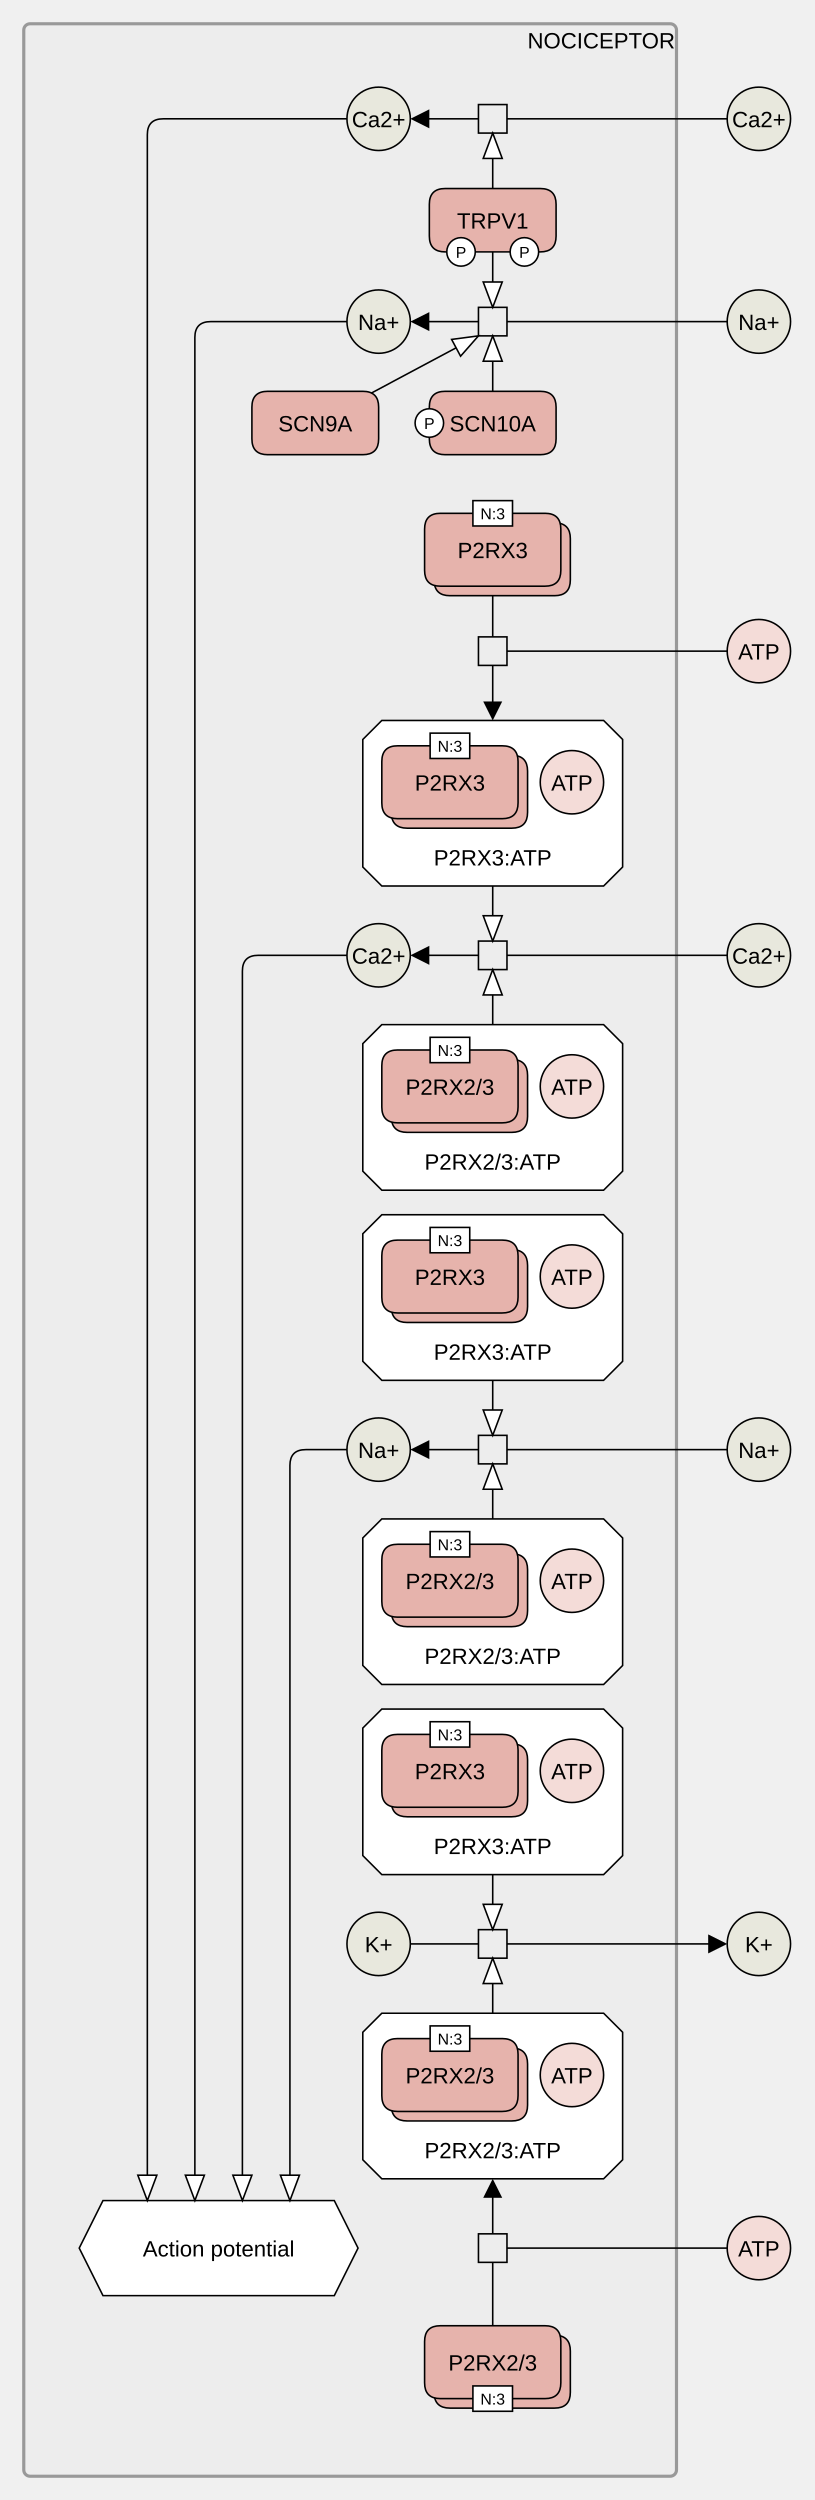
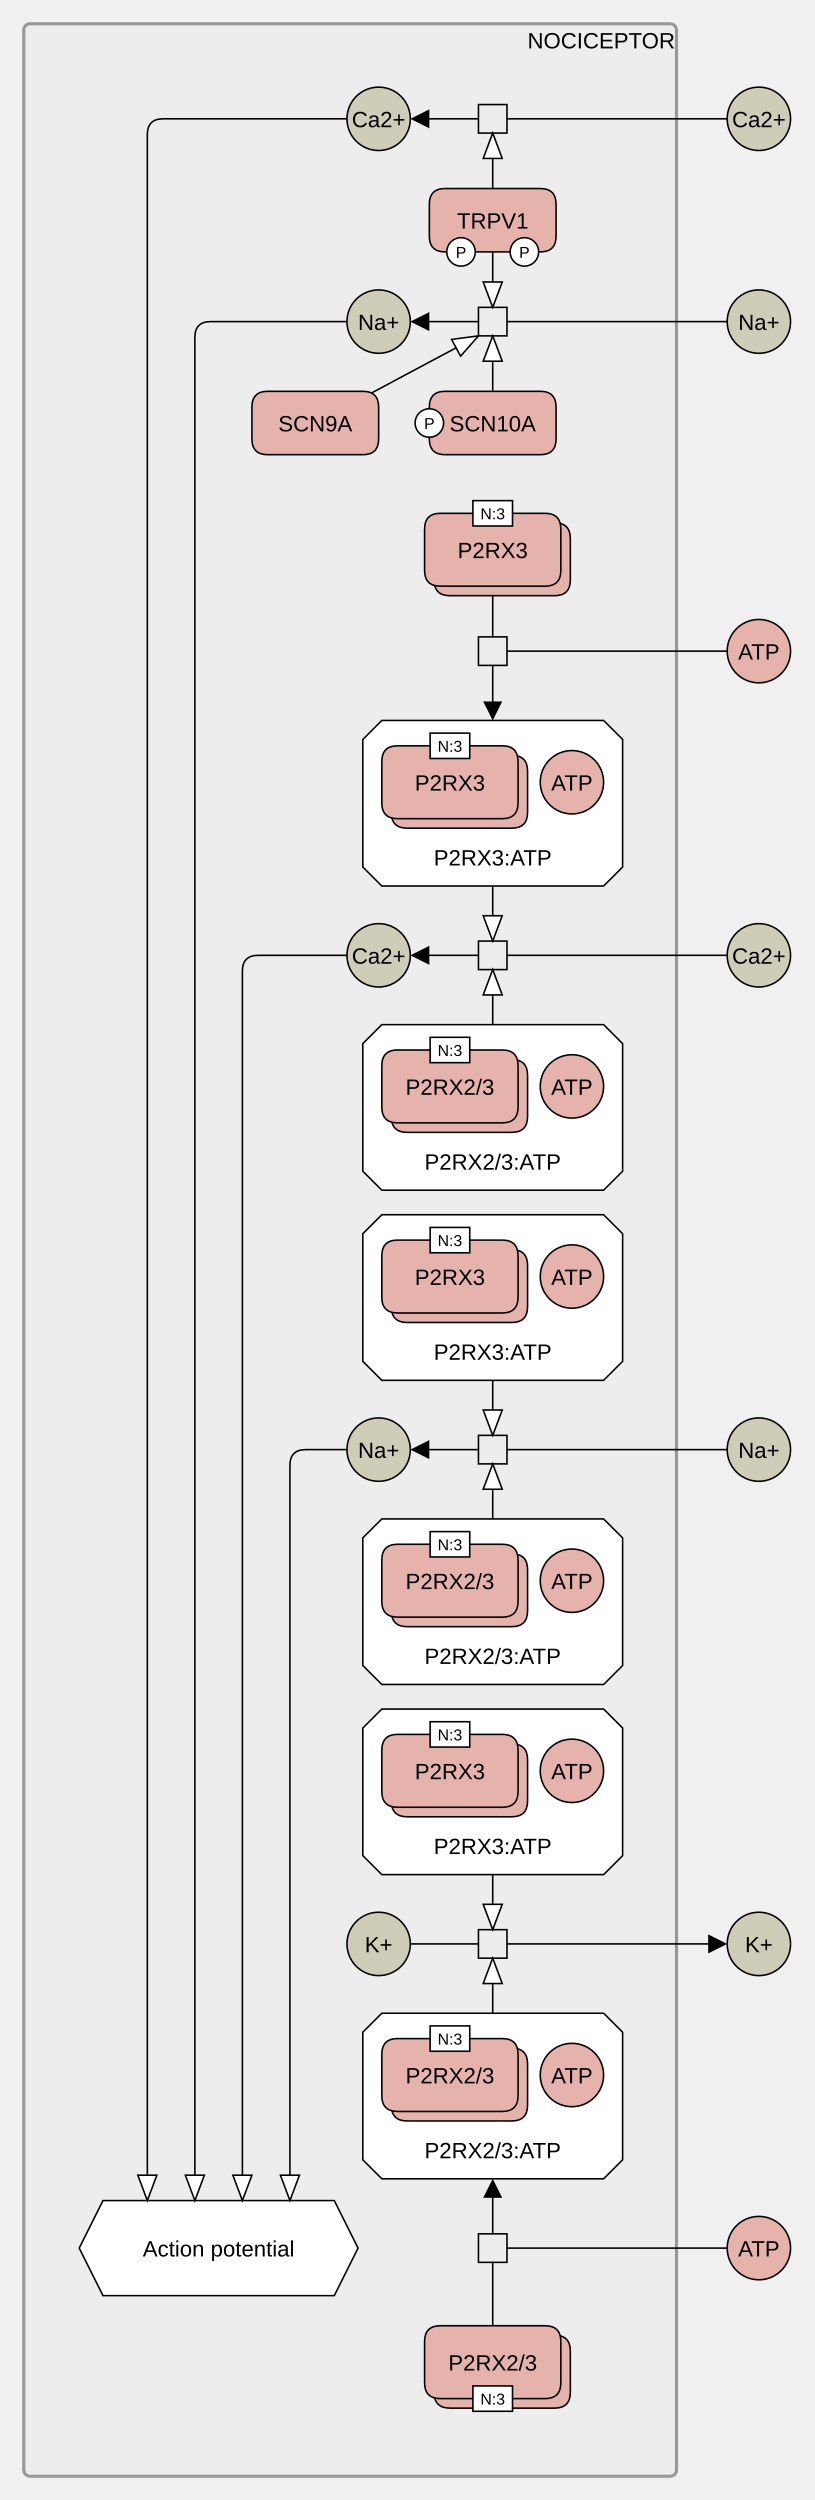
<svg xmlns="http://www.w3.org/2000/svg" width="514" height="1578" viewBox="0 0 514 1578" stroke-linecap="butt" stroke-miterlimit="10">
  <g transform="translate(311,75)">
    <path d="M-296 -56 C-296 -58.209 -294.209 -60 -292 -60 L112 -60 C114.209 -60 116 -58.209 116 -56 L116 1484 C116 1486.209 114.209 1488 112 1488 L-292 1488 C-294.209 1488 -296 1486.209 -296 1484 Z" fill="#999999" fill-opacity="0.031" stroke="none" />
    <path d="M-296 -56 C-296 -58.209 -294.209 -60 -292 -60 L112 -60 C114.209 -60 116 -58.209 116 -56 L116 1484 C116 1486.209 114.209 1488 112 1488 L-292 1488 C-294.209 1488 -296 1486.209 -296 1484 Z" fill="none" stroke="#999999" stroke-width="2" />
    <text x="68.5" y="-44.459" text-anchor="middle" font-family="'Dialog', Arial, Helvetica, sans-serif" font-size="14" fill="#000000" stroke="none" xml:space="preserve">NOCICEPTOR</text>
    <path d="M-70 379.75 L70 379.75 L82 391.75 L82 472.25 L70 484.25 L-70 484.25 L-82 472.25 L-82 391.75 Z" fill="#FFFFFF" stroke="none" />
    <path d="M-70 379.75 L70 379.75 L82 391.75 L82 472.25 L70 484.25 L-70 484.25 L-82 472.25 L-82 391.75 Z" fill="none" stroke="#000000" />
    <text x="0" y="471.291" text-anchor="middle" font-family="'Dialog', Arial, Helvetica, sans-serif" font-size="14" fill="#000000" stroke="none" xml:space="preserve">P2RX3:ATP</text>
    <path d="M-64 411.75 Q-64 401.75 -54 401.75 L12 401.75 Q22 401.75 22 411.75 L22 437.75 Q22 447.75 12 447.75 L-54 447.75 Q-64 447.75 -64 437.75 Z" fill="#E6B3AC" stroke="none" />
    <path d="M-64 411.75 Q-64 401.75 -54 401.75 L12 401.75 Q22 401.75 22 411.75 L22 437.75 Q22 447.75 12 447.75 L-54 447.75 Q-64 447.75 -64 437.75 Z" fill="none" stroke="#000000" />
    <path d="M-70 405.75 Q-70 395.75 -60 395.75 L6 395.75 Q16 395.75 16 405.75 L16 431.75 Q16 441.75 6 441.75 L-60 441.75 Q-70 441.75 -70 431.75 Z" fill="#E6B3AC" stroke="none" />
    <path d="M-70 405.75 Q-70 395.75 -60 395.75 L6 395.75 Q16 395.75 16 405.75 L16 431.75 Q16 441.75 6 441.75 L-60 441.75 Q-70 441.75 -70 431.75 Z" fill="none" stroke="#000000" />
    <text x="-27" y="424.041" text-anchor="middle" font-family="'Dialog', Arial, Helvetica, sans-serif" font-size="14" fill="#000000" stroke="none" xml:space="preserve">P2RX3</text>
    <path d="M-39.5 387.75 L-14.5 387.75 L-14.5 403.75 L-39.5 403.75 Z" fill="#FFFFFF" stroke="none" />
    <path d="M-39.5 387.75 L-14.5 387.75 L-14.5 403.75 L-39.5 403.75 Z" fill="none" stroke="#000000" />
    <text x="-27" y="399.529" text-anchor="middle" font-family="'Dialog', Arial, Helvetica, sans-serif" font-size="10" fill="#000000" stroke="none" xml:space="preserve">N:3</text>
-     <path d="M30 418.75 C30 407.704 38.954 398.75 50 398.75 L50 398.75 C61.046 398.75 70 407.704 70 418.75 L70 418.75 C70 429.796 61.046 438.75 50 438.75 L50 438.75 C38.954 438.75 30 429.796 30 418.75 Z" fill="#F4DCD8" stroke="none" />
+     <path d="M30 418.75 C30 407.704 38.954 398.75 50 398.75 L50 398.75 C61.046 398.75 70 407.704 70 418.75 L70 418.75 C70 429.796 61.046 438.75 50 438.75 L50 438.75 C38.954 438.75 30 429.796 30 418.75 Z" fill="#E6B3AC" stroke="none" />
    <path d="M30 418.75 C30 407.704 38.954 398.75 50 398.75 L50 398.75 C61.046 398.75 70 407.704 70 418.75 L70 418.75 C70 429.796 61.046 438.75 50 438.75 L50 438.75 C38.954 438.75 30 429.796 30 418.75 Z" fill="none" stroke="#000000" />
    <text x="50" y="424.041" text-anchor="middle" font-family="'Dialog', Arial, Helvetica, sans-serif" font-size="14" fill="#000000" stroke="none" xml:space="preserve">ATP</text>
    <path d="M-70 1195.75 L70 1195.75 L82 1207.75 L82 1288.25 L70 1300.25 L-70 1300.25 L-82 1288.25 L-82 1207.75 Z" fill="#FFFFFF" stroke="none" />
    <path d="M-70 1195.75 L70 1195.75 L82 1207.75 L82 1288.25 L70 1300.25 L-70 1300.25 L-82 1288.25 L-82 1207.75 Z" fill="none" stroke="#000000" />
    <text x="0" y="1287.291" text-anchor="middle" font-family="'Dialog', Arial, Helvetica, sans-serif" font-size="14" fill="#000000" stroke="none" xml:space="preserve">P2RX2/3:ATP</text>
    <path d="M-64 1227.75 Q-64 1217.75 -54 1217.75 L12 1217.75 Q22 1217.75 22 1227.75 L22 1253.75 Q22 1263.75 12 1263.75 L-54 1263.75 Q-64 1263.75 -64 1253.75 Z" fill="#E6B3AC" stroke="none" />
    <path d="M-64 1227.75 Q-64 1217.75 -54 1217.75 L12 1217.75 Q22 1217.75 22 1227.75 L22 1253.75 Q22 1263.75 12 1263.75 L-54 1263.75 Q-64 1263.75 -64 1253.75 Z" fill="none" stroke="#000000" />
    <path d="M-70 1221.75 Q-70 1211.75 -60 1211.75 L6 1211.75 Q16 1211.75 16 1221.75 L16 1247.75 Q16 1257.75 6 1257.75 L-60 1257.75 Q-70 1257.75 -70 1247.75 Z" fill="#E6B3AC" stroke="none" />
    <path d="M-70 1221.75 Q-70 1211.75 -60 1211.75 L6 1211.75 Q16 1211.75 16 1221.75 L16 1247.75 Q16 1257.75 6 1257.75 L-60 1257.75 Q-70 1257.75 -70 1247.75 Z" fill="none" stroke="#000000" />
    <text x="-27" y="1240.041" text-anchor="middle" font-family="'Dialog', Arial, Helvetica, sans-serif" font-size="14" fill="#000000" stroke="none" xml:space="preserve">P2RX2/3</text>
    <path d="M-39.5 1203.75 L-14.5 1203.75 L-14.5 1219.75 L-39.5 1219.75 Z" fill="#FFFFFF" stroke="none" />
    <path d="M-39.5 1203.75 L-14.5 1203.75 L-14.5 1219.75 L-39.5 1219.75 Z" fill="none" stroke="#000000" />
    <text x="-27" y="1215.53" text-anchor="middle" font-family="'Dialog', Arial, Helvetica, sans-serif" font-size="10" fill="#000000" stroke="none" xml:space="preserve">N:3</text>
-     <path d="M30 1234.75 C30 1223.704 38.954 1214.75 50 1214.75 L50 1214.75 C61.046 1214.75 70 1223.704 70 1234.75 L70 1234.75 C70 1245.796 61.046 1254.75 50 1254.75 L50 1254.75 C38.954 1254.75 30 1245.796 30 1234.75 Z" fill="#F4DCD8" stroke="none" />
+     <path d="M30 1234.75 C30 1223.704 38.954 1214.75 50 1214.75 L50 1214.75 C61.046 1214.75 70 1223.704 70 1234.75 L70 1234.75 C70 1245.796 61.046 1254.75 50 1254.75 L50 1254.75 C38.954 1254.75 30 1245.796 30 1234.75 Z" fill="#E6B3AC" stroke="none" />
    <path d="M30 1234.75 C30 1223.704 38.954 1214.75 50 1214.75 L50 1214.75 C61.046 1214.75 70 1223.704 70 1234.75 L70 1234.75 C70 1245.796 61.046 1254.75 50 1254.75 L50 1254.75 C38.954 1254.75 30 1245.796 30 1234.75 Z" fill="none" stroke="#000000" />
    <text x="50" y="1240.041" text-anchor="middle" font-family="'Dialog', Arial, Helvetica, sans-serif" font-size="14" fill="#000000" stroke="none" xml:space="preserve">ATP</text>
-     <path d="M-92 0 C-92 -11.046 -83.046 -20 -72 -20 L-72 -20 C-60.954 -20 -52 -11.046 -52 0 L-52 0 C-52 11.046 -60.954 20 -72 20 L-72 20 C-83.046 20 -92 11.046 -92 0 Z" fill="#E8E8DD" stroke="none" />
+     <path d="M-92 0 C-92 -11.046 -83.046 -20 -72 -20 L-72 -20 C-60.954 -20 -52 -11.046 -52 0 L-52 0 C-52 11.046 -60.954 20 -72 20 L-72 20 C-83.046 20 -92 11.046 -92 0 Z" fill="#CECDB8" stroke="none" />
    <path d="M-92 0 C-92 -11.046 -83.046 -20 -72 -20 L-72 -20 C-60.954 -20 -52 -11.046 -52 0 L-52 0 C-52 11.046 -60.954 20 -72 20 L-72 20 C-83.046 20 -92 11.046 -92 0 Z" fill="none" stroke="#000000" />
    <text x="-72" y="5.291" text-anchor="middle" font-family="'Dialog', Arial, Helvetica, sans-serif" font-size="14" fill="#000000" stroke="none" xml:space="preserve">Ca2+</text>
-     <path d="M-92 128 C-92 116.954 -83.046 108 -72 108 L-72 108 C-60.954 108 -52 116.954 -52 128 L-52 128 C-52 139.046 -60.954 148 -72 148 L-72 148 C-83.046 148 -92 139.046 -92 128 Z" fill="#E8E8DD" stroke="none" />
+     <path d="M-92 128 C-92 116.954 -83.046 108 -72 108 L-72 108 C-60.954 108 -52 116.954 -52 128 L-52 128 C-52 139.046 -60.954 148 -72 148 L-72 148 C-83.046 148 -92 139.046 -92 128 Z" fill="#CECDB8" stroke="none" />
    <path d="M-92 128 C-92 116.954 -83.046 108 -72 108 L-72 108 C-60.954 108 -52 116.954 -52 128 L-52 128 C-52 139.046 -60.954 148 -72 148 L-72 148 C-83.046 148 -92 139.046 -92 128 Z" fill="none" stroke="#000000" />
    <text x="-72" y="133.291" text-anchor="middle" font-family="'Dialog', Arial, Helvetica, sans-serif" font-size="14" fill="#000000" stroke="none" xml:space="preserve">Na+</text>
    <path d="M-40 54 Q-40 44 -30 44 L30 44 Q40 44 40 54 L40 74 Q40 84 30 84 L-30 84 Q-40 84 -40 74 Z" fill="#E6B3AC" stroke="none" />
    <path d="M-40 54 Q-40 44 -30 44 L30 44 Q40 44 40 54 L40 74 Q40 84 30 84 L-30 84 Q-40 84 -40 74 Z" fill="none" stroke="#000000" />
    <text x="0" y="69.291" text-anchor="middle" font-family="'Dialog', Arial, Helvetica, sans-serif" font-size="14" fill="#000000" stroke="none" xml:space="preserve">TRPV1</text>
    <path d="M-29 84 C-29 79.029 -24.971 75 -20 75 L-20 75 C-15.029 75 -11 79.029 -11 84 L-11 84 C-11 88.971 -15.029 93 -20 93 L-20 93 C-24.971 93 -29 88.971 -29 84 Z" fill="#FFFFFF" stroke="none" />
    <path d="M-29 84 C-29 79.029 -24.971 75 -20 75 L-20 75 C-15.029 75 -11 79.029 -11 84 L-11 84 C-11 88.971 -15.029 93 -20 93 L-20 93 C-24.971 93 -29 88.971 -29 84 Z" fill="none" stroke="#000000" />
    <text x="-20" y="87.779" text-anchor="middle" font-family="'Dialog', Arial, Helvetica, sans-serif" font-size="10" fill="#000000" stroke="none" xml:space="preserve">P</text>
    <path d="M11 84 C11 79.029 15.029 75 20 75 L20 75 C24.971 75 29 79.029 29 84 L29 84 C29 88.971 24.971 93 20 93 L20 93 C15.029 93 11 88.971 11 84 Z" fill="#FFFFFF" stroke="none" />
    <path d="M11 84 C11 79.029 15.029 75 20 75 L20 75 C24.971 75 29 79.029 29 84 L29 84 C29 88.971 24.971 93 20 93 L20 93 C15.029 93 11 88.971 11 84 Z" fill="none" stroke="#000000" />
    <text x="20" y="87.779" text-anchor="middle" font-family="'Dialog', Arial, Helvetica, sans-serif" font-size="10" fill="#000000" stroke="none" xml:space="preserve">P</text>
    <path d="M-246 1314 L-100 1314 L-85 1344 L-100 1374 L-246 1374 L-261 1344 Z" fill="#FFFFFF" stroke="none" />
    <path d="M-246 1314 L-100 1314 L-85 1344 L-100 1374 L-246 1374 L-261 1344 Z" fill="none" stroke="#000000" />
    <text x="-173" y="1349.291" text-anchor="middle" font-family="'Dialog', Arial, Helvetica, sans-serif" font-size="14" fill="#000000" stroke="none" xml:space="preserve">Action potential</text>
    <path d="M-37 265 Q-37 255 -27 255 L39 255 Q49 255 49 265 L49 291 Q49 301 39 301 L-27 301 Q-37 301 -37 291 Z" fill="#E6B3AC" stroke="none" />
    <path d="M-37 265 Q-37 255 -27 255 L39 255 Q49 255 49 265 L49 291 Q49 301 39 301 L-27 301 Q-37 301 -37 291 Z" fill="none" stroke="#000000" />
    <path d="M-43 259 Q-43 249 -33 249 L33 249 Q43 249 43 259 L43 285 Q43 295 33 295 L-33 295 Q-43 295 -43 285 Z" fill="#E6B3AC" stroke="none" />
    <path d="M-43 259 Q-43 249 -33 249 L33 249 Q43 249 43 259 L43 285 Q43 295 33 295 L-33 295 Q-43 295 -43 285 Z" fill="none" stroke="#000000" />
    <text x="0" y="277.291" text-anchor="middle" font-family="'Dialog', Arial, Helvetica, sans-serif" font-size="14" fill="#000000" stroke="none" xml:space="preserve">P2RX3</text>
    <path d="M-12.5 241 L12.5 241 L12.5 257 L-12.5 257 Z" fill="#FFFFFF" stroke="none" />
    <path d="M-12.5 241 L12.5 241 L12.5 257 L-12.5 257 Z" fill="none" stroke="#000000" />
    <text x="0" y="252.78" text-anchor="middle" font-family="'Dialog', Arial, Helvetica, sans-serif" font-size="10" fill="#000000" stroke="none" xml:space="preserve">N:3</text>
-     <path d="M-92 528 C-92 516.954 -83.046 508 -72 508 L-72 508 C-60.954 508 -52 516.954 -52 528 L-52 528 C-52 539.046 -60.954 548 -72 548 L-72 548 C-83.046 548 -92 539.046 -92 528 Z" fill="#E8E8DD" stroke="none" />
+     <path d="M-92 528 C-92 516.954 -83.046 508 -72 508 L-72 508 C-60.954 508 -52 516.954 -52 528 L-52 528 C-52 539.046 -60.954 548 -72 548 L-72 548 C-83.046 548 -92 539.046 -92 528 Z" fill="#CECDB8" stroke="none" />
    <path d="M-92 528 C-92 516.954 -83.046 508 -72 508 L-72 508 C-60.954 508 -52 516.954 -52 528 L-52 528 C-52 539.046 -60.954 548 -72 548 L-72 548 C-83.046 548 -92 539.046 -92 528 Z" fill="none" stroke="#000000" />
    <text x="-72" y="533.291" text-anchor="middle" font-family="'Dialog', Arial, Helvetica, sans-serif" font-size="14" fill="#000000" stroke="none" xml:space="preserve">Ca2+</text>
-     <path d="M-92 840 C-92 828.954 -83.046 820 -72 820 L-72 820 C-60.954 820 -52 828.954 -52 840 L-52 840 C-52 851.046 -60.954 860 -72 860 L-72 860 C-83.046 860 -92 851.046 -92 840 Z" fill="#E8E8DD" stroke="none" />
+     <path d="M-92 840 C-92 828.954 -83.046 820 -72 820 L-72 820 C-60.954 820 -52 828.954 -52 840 L-52 840 C-52 851.046 -60.954 860 -72 860 L-72 860 C-83.046 860 -92 851.046 -92 840 Z" fill="#CECDB8" stroke="none" />
    <path d="M-92 840 C-92 828.954 -83.046 820 -72 820 L-72 820 C-60.954 820 -52 828.954 -52 840 L-52 840 C-52 851.046 -60.954 860 -72 860 L-72 860 C-83.046 860 -92 851.046 -92 840 Z" fill="none" stroke="#000000" />
    <text x="-72" y="845.291" text-anchor="middle" font-family="'Dialog', Arial, Helvetica, sans-serif" font-size="14" fill="#000000" stroke="none" xml:space="preserve">Na+</text>
-     <path d="M-92 1152 C-92 1140.954 -83.046 1132 -72 1132 L-72 1132 C-60.954 1132 -52 1140.954 -52 1152 L-52 1152 C-52 1163.046 -60.954 1172 -72 1172 L-72 1172 C-83.046 1172 -92 1163.046 -92 1152 Z" fill="#E8E8DD" stroke="none" />
+     <path d="M-92 1152 C-92 1140.954 -83.046 1132 -72 1132 L-72 1132 C-60.954 1132 -52 1140.954 -52 1152 L-52 1152 C-52 1163.046 -60.954 1172 -72 1172 L-72 1172 C-83.046 1172 -92 1163.046 -92 1152 Z" fill="#CECDB8" stroke="none" />
    <path d="M-92 1152 C-92 1140.954 -83.046 1132 -72 1132 L-72 1132 C-60.954 1132 -52 1140.954 -52 1152 L-52 1152 C-52 1163.046 -60.954 1172 -72 1172 L-72 1172 C-83.046 1172 -92 1163.046 -92 1152 Z" fill="none" stroke="#000000" />
    <text x="-72" y="1157.291" text-anchor="middle" font-family="'Dialog', Arial, Helvetica, sans-serif" font-size="14" fill="#000000" stroke="none" xml:space="preserve">K+</text>
    <path d="M-37 1409 Q-37 1399 -27 1399 L39 1399 Q49 1399 49 1409 L49 1435 Q49 1445 39 1445 L-27 1445 Q-37 1445 -37 1435 Z" fill="#E6B3AC" stroke="none" />
    <path d="M-37 1409 Q-37 1399 -27 1399 L39 1399 Q49 1399 49 1409 L49 1435 Q49 1445 39 1445 L-27 1445 Q-37 1445 -37 1435 Z" fill="none" stroke="#000000" />
    <path d="M-43 1403 Q-43 1393 -33 1393 L33 1393 Q43 1393 43 1403 L43 1429 Q43 1439 33 1439 L-33 1439 Q-43 1439 -43 1429 Z" fill="#E6B3AC" stroke="none" />
    <path d="M-43 1403 Q-43 1393 -33 1393 L33 1393 Q43 1393 43 1403 L43 1429 Q43 1439 33 1439 L-33 1439 Q-43 1439 -43 1429 Z" fill="none" stroke="#000000" />
    <text x="0" y="1421.291" text-anchor="middle" font-family="'Dialog', Arial, Helvetica, sans-serif" font-size="14" fill="#000000" stroke="none" xml:space="preserve">P2RX2/3</text>
    <path d="M-12.5 1431 L12.5 1431 L12.5 1447 L-12.5 1447 Z" fill="#FFFFFF" stroke="none" />
    <path d="M-12.5 1431 L12.5 1431 L12.5 1447 L-12.5 1447 Z" fill="none" stroke="#000000" />
    <text x="0" y="1442.78" text-anchor="middle" font-family="'Dialog', Arial, Helvetica, sans-serif" font-size="10" fill="#000000" stroke="none" xml:space="preserve">N:3</text>
    <path d="M-40 182 Q-40 172 -30 172 L30 172 Q40 172 40 182 L40 202 Q40 212 30 212 L-30 212 Q-40 212 -40 202 Z" fill="#E6B3AC" stroke="none" />
    <path d="M-40 182 Q-40 172 -30 172 L30 172 Q40 172 40 182 L40 202 Q40 212 30 212 L-30 212 Q-40 212 -40 202 Z" fill="none" stroke="#000000" />
    <text x="0" y="197.291" text-anchor="middle" font-family="'Dialog', Arial, Helvetica, sans-serif" font-size="14" fill="#000000" stroke="none" xml:space="preserve">SCN10A</text>
    <path d="M-49 192 C-49 187.029 -44.971 183 -40 183 L-40 183 C-35.029 183 -31 187.029 -31 192 L-31 192 C-31 196.971 -35.029 201 -40 201 L-40 201 C-44.971 201 -49 196.971 -49 192 Z" fill="#FFFFFF" stroke="none" />
    <path d="M-49 192 C-49 187.029 -44.971 183 -40 183 L-40 183 C-35.029 183 -31 187.029 -31 192 L-31 192 C-31 196.971 -35.029 201 -40 201 L-40 201 C-44.971 201 -49 196.971 -49 192 Z" fill="none" stroke="#000000" />
    <text x="-40" y="195.78" text-anchor="middle" font-family="'Dialog', Arial, Helvetica, sans-serif" font-size="10" fill="#000000" stroke="none" xml:space="preserve">P</text>
    <path d="M-70 691.75 L70 691.75 L82 703.75 L82 784.25 L70 796.25 L-70 796.25 L-82 784.25 L-82 703.75 Z" fill="#FFFFFF" stroke="none" />
    <path d="M-70 691.75 L70 691.75 L82 703.75 L82 784.25 L70 796.25 L-70 796.25 L-82 784.25 L-82 703.75 Z" fill="none" stroke="#000000" />
    <text x="0" y="783.291" text-anchor="middle" font-family="'Dialog', Arial, Helvetica, sans-serif" font-size="14" fill="#000000" stroke="none" xml:space="preserve">P2RX3:ATP</text>
    <path d="M-64 723.75 Q-64 713.75 -54 713.75 L12 713.75 Q22 713.75 22 723.75 L22 749.75 Q22 759.75 12 759.75 L-54 759.75 Q-64 759.75 -64 749.75 Z" fill="#E6B3AC" stroke="none" />
    <path d="M-64 723.75 Q-64 713.75 -54 713.75 L12 713.75 Q22 713.75 22 723.75 L22 749.75 Q22 759.75 12 759.75 L-54 759.75 Q-64 759.75 -64 749.75 Z" fill="none" stroke="#000000" />
    <path d="M-70 717.75 Q-70 707.75 -60 707.75 L6 707.75 Q16 707.75 16 717.75 L16 743.75 Q16 753.75 6 753.75 L-60 753.75 Q-70 753.75 -70 743.75 Z" fill="#E6B3AC" stroke="none" />
    <path d="M-70 717.75 Q-70 707.75 -60 707.75 L6 707.75 Q16 707.75 16 717.75 L16 743.75 Q16 753.75 6 753.75 L-60 753.75 Q-70 753.75 -70 743.75 Z" fill="none" stroke="#000000" />
    <text x="-27" y="736.041" text-anchor="middle" font-family="'Dialog', Arial, Helvetica, sans-serif" font-size="14" fill="#000000" stroke="none" xml:space="preserve">P2RX3</text>
    <path d="M-39.5 699.75 L-14.5 699.75 L-14.5 715.75 L-39.5 715.75 Z" fill="#FFFFFF" stroke="none" />
    <path d="M-39.5 699.75 L-14.5 699.75 L-14.5 715.75 L-39.5 715.75 Z" fill="none" stroke="#000000" />
    <text x="-27" y="711.529" text-anchor="middle" font-family="'Dialog', Arial, Helvetica, sans-serif" font-size="10" fill="#000000" stroke="none" xml:space="preserve">N:3</text>
-     <path d="M30 730.75 C30 719.704 38.954 710.75 50 710.75 L50 710.75 C61.046 710.75 70 719.704 70 730.75 L70 730.75 C70 741.796 61.046 750.75 50 750.75 L50 750.75 C38.954 750.75 30 741.796 30 730.75 Z" fill="#F4DCD8" stroke="none" />
+     <path d="M30 730.75 C30 719.704 38.954 710.75 50 710.75 L50 710.75 C61.046 710.75 70 719.704 70 730.75 L70 730.75 C70 741.796 61.046 750.75 50 750.75 L50 750.75 C38.954 750.75 30 741.796 30 730.75 Z" fill="#E6B3AC" stroke="none" />
    <path d="M30 730.75 C30 719.704 38.954 710.75 50 710.75 L50 710.75 C61.046 710.75 70 719.704 70 730.75 L70 730.75 C70 741.796 61.046 750.75 50 750.75 L50 750.75 C38.954 750.75 30 741.796 30 730.75 Z" fill="none" stroke="#000000" />
    <text x="50" y="736.041" text-anchor="middle" font-family="'Dialog', Arial, Helvetica, sans-serif" font-size="14" fill="#000000" stroke="none" xml:space="preserve">ATP</text>
    <path d="M-70 1003.75 L70 1003.75 L82 1015.75 L82 1096.25 L70 1108.25 L-70 1108.25 L-82 1096.25 L-82 1015.75 Z" fill="#FFFFFF" stroke="none" />
    <path d="M-70 1003.75 L70 1003.75 L82 1015.75 L82 1096.25 L70 1108.25 L-70 1108.25 L-82 1096.25 L-82 1015.75 Z" fill="none" stroke="#000000" />
    <text x="0" y="1095.291" text-anchor="middle" font-family="'Dialog', Arial, Helvetica, sans-serif" font-size="14" fill="#000000" stroke="none" xml:space="preserve">P2RX3:ATP</text>
    <path d="M-64 1035.75 Q-64 1025.75 -54 1025.75 L12 1025.75 Q22 1025.75 22 1035.75 L22 1061.75 Q22 1071.75 12 1071.75 L-54 1071.75 Q-64 1071.75 -64 1061.75 Z" fill="#E6B3AC" stroke="none" />
    <path d="M-64 1035.75 Q-64 1025.75 -54 1025.75 L12 1025.75 Q22 1025.75 22 1035.75 L22 1061.75 Q22 1071.75 12 1071.75 L-54 1071.75 Q-64 1071.75 -64 1061.75 Z" fill="none" stroke="#000000" />
    <path d="M-70 1029.75 Q-70 1019.75 -60 1019.75 L6 1019.75 Q16 1019.75 16 1029.75 L16 1055.75 Q16 1065.75 6 1065.75 L-60 1065.75 Q-70 1065.75 -70 1055.75 Z" fill="#E6B3AC" stroke="none" />
    <path d="M-70 1029.75 Q-70 1019.75 -60 1019.75 L6 1019.75 Q16 1019.75 16 1029.75 L16 1055.75 Q16 1065.75 6 1065.75 L-60 1065.75 Q-70 1065.75 -70 1055.75 Z" fill="none" stroke="#000000" />
    <text x="-27" y="1048.041" text-anchor="middle" font-family="'Dialog', Arial, Helvetica, sans-serif" font-size="14" fill="#000000" stroke="none" xml:space="preserve">P2RX3</text>
    <path d="M-39.5 1011.75 L-14.5 1011.75 L-14.5 1027.75 L-39.5 1027.75 Z" fill="#FFFFFF" stroke="none" />
    <path d="M-39.5 1011.75 L-14.5 1011.75 L-14.5 1027.75 L-39.5 1027.75 Z" fill="none" stroke="#000000" />
    <text x="-27" y="1023.529" text-anchor="middle" font-family="'Dialog', Arial, Helvetica, sans-serif" font-size="10" fill="#000000" stroke="none" xml:space="preserve">N:3</text>
-     <path d="M30 1042.75 C30 1031.704 38.954 1022.75 50 1022.75 L50 1022.75 C61.046 1022.75 70 1031.704 70 1042.75 L70 1042.75 C70 1053.796 61.046 1062.75 50 1062.75 L50 1062.75 C38.954 1062.75 30 1053.796 30 1042.75 Z" fill="#F4DCD8" stroke="none" />
+     <path d="M30 1042.75 C30 1031.704 38.954 1022.75 50 1022.75 L50 1022.75 C61.046 1022.75 70 1031.704 70 1042.75 L70 1042.75 C70 1053.796 61.046 1062.75 50 1062.75 L50 1062.75 C38.954 1062.75 30 1053.796 30 1042.75 Z" fill="#E6B3AC" stroke="none" />
    <path d="M30 1042.75 C30 1031.704 38.954 1022.75 50 1022.75 L50 1022.75 C61.046 1022.75 70 1031.704 70 1042.75 L70 1042.75 C70 1053.796 61.046 1062.75 50 1062.75 L50 1062.75 C38.954 1062.75 30 1053.796 30 1042.75 Z" fill="none" stroke="#000000" />
    <text x="50" y="1048.041" text-anchor="middle" font-family="'Dialog', Arial, Helvetica, sans-serif" font-size="14" fill="#000000" stroke="none" xml:space="preserve">ATP</text>
    <path d="M-70 571.75 L70 571.75 L82 583.75 L82 664.25 L70 676.25 L-70 676.25 L-82 664.25 L-82 583.75 Z" fill="#FFFFFF" stroke="none" />
    <path d="M-70 571.75 L70 571.75 L82 583.75 L82 664.25 L70 676.25 L-70 676.25 L-82 664.25 L-82 583.75 Z" fill="none" stroke="#000000" />
    <text x="0" y="663.291" text-anchor="middle" font-family="'Dialog', Arial, Helvetica, sans-serif" font-size="14" fill="#000000" stroke="none" xml:space="preserve">P2RX2/3:ATP</text>
    <path d="M-64 603.75 Q-64 593.75 -54 593.75 L12 593.75 Q22 593.75 22 603.75 L22 629.75 Q22 639.75 12 639.75 L-54 639.75 Q-64 639.75 -64 629.75 Z" fill="#E6B3AC" stroke="none" />
    <path d="M-64 603.75 Q-64 593.75 -54 593.75 L12 593.75 Q22 593.75 22 603.75 L22 629.75 Q22 639.75 12 639.75 L-54 639.75 Q-64 639.75 -64 629.75 Z" fill="none" stroke="#000000" />
    <path d="M-70 597.75 Q-70 587.75 -60 587.75 L6 587.75 Q16 587.75 16 597.75 L16 623.75 Q16 633.75 6 633.75 L-60 633.75 Q-70 633.75 -70 623.75 Z" fill="#E6B3AC" stroke="none" />
    <path d="M-70 597.75 Q-70 587.75 -60 587.75 L6 587.75 Q16 587.75 16 597.75 L16 623.75 Q16 633.75 6 633.75 L-60 633.75 Q-70 633.75 -70 623.75 Z" fill="none" stroke="#000000" />
    <text x="-27" y="616.041" text-anchor="middle" font-family="'Dialog', Arial, Helvetica, sans-serif" font-size="14" fill="#000000" stroke="none" xml:space="preserve">P2RX2/3</text>
    <path d="M-39.5 579.75 L-14.5 579.75 L-14.5 595.75 L-39.5 595.75 Z" fill="#FFFFFF" stroke="none" />
    <path d="M-39.5 579.75 L-14.5 579.75 L-14.5 595.75 L-39.5 595.75 Z" fill="none" stroke="#000000" />
    <text x="-27" y="591.529" text-anchor="middle" font-family="'Dialog', Arial, Helvetica, sans-serif" font-size="10" fill="#000000" stroke="none" xml:space="preserve">N:3</text>
-     <path d="M30 610.75 C30 599.704 38.954 590.75 50 590.75 L50 590.75 C61.046 590.75 70 599.704 70 610.75 L70 610.75 C70 621.796 61.046 630.75 50 630.75 L50 630.75 C38.954 630.75 30 621.796 30 610.75 Z" fill="#F4DCD8" stroke="none" />
+     <path d="M30 610.75 C30 599.704 38.954 590.75 50 590.75 L50 590.75 C61.046 590.75 70 599.704 70 610.75 L70 610.75 C70 621.796 61.046 630.75 50 630.75 L50 630.75 C38.954 630.75 30 621.796 30 610.75 Z" fill="#E6B3AC" stroke="none" />
    <path d="M30 610.75 C30 599.704 38.954 590.75 50 590.75 L50 590.75 C61.046 590.75 70 599.704 70 610.75 L70 610.75 C70 621.796 61.046 630.75 50 630.75 L50 630.75 C38.954 630.75 30 621.796 30 610.75 Z" fill="none" stroke="#000000" />
    <text x="50" y="616.041" text-anchor="middle" font-family="'Dialog', Arial, Helvetica, sans-serif" font-size="14" fill="#000000" stroke="none" xml:space="preserve">ATP</text>
    <path d="M-70 883.75 L70 883.75 L82 895.75 L82 976.25 L70 988.25 L-70 988.25 L-82 976.25 L-82 895.75 Z" fill="#FFFFFF" stroke="none" />
    <path d="M-70 883.75 L70 883.75 L82 895.75 L82 976.25 L70 988.25 L-70 988.25 L-82 976.25 L-82 895.75 Z" fill="none" stroke="#000000" />
    <text x="0" y="975.291" text-anchor="middle" font-family="'Dialog', Arial, Helvetica, sans-serif" font-size="14" fill="#000000" stroke="none" xml:space="preserve">P2RX2/3:ATP</text>
    <path d="M-64 915.75 Q-64 905.75 -54 905.75 L12 905.75 Q22 905.75 22 915.75 L22 941.75 Q22 951.75 12 951.75 L-54 951.75 Q-64 951.75 -64 941.75 Z" fill="#E6B3AC" stroke="none" />
    <path d="M-64 915.75 Q-64 905.75 -54 905.75 L12 905.75 Q22 905.75 22 915.75 L22 941.75 Q22 951.75 12 951.75 L-54 951.75 Q-64 951.75 -64 941.75 Z" fill="none" stroke="#000000" />
    <path d="M-70 909.75 Q-70 899.75 -60 899.75 L6 899.75 Q16 899.75 16 909.75 L16 935.75 Q16 945.75 6 945.75 L-60 945.75 Q-70 945.75 -70 935.75 Z" fill="#E6B3AC" stroke="none" />
    <path d="M-70 909.75 Q-70 899.75 -60 899.75 L6 899.75 Q16 899.75 16 909.75 L16 935.75 Q16 945.75 6 945.75 L-60 945.75 Q-70 945.75 -70 935.75 Z" fill="none" stroke="#000000" />
    <text x="-27" y="928.041" text-anchor="middle" font-family="'Dialog', Arial, Helvetica, sans-serif" font-size="14" fill="#000000" stroke="none" xml:space="preserve">P2RX2/3</text>
    <path d="M-39.5 891.75 L-14.5 891.75 L-14.5 907.75 L-39.5 907.75 Z" fill="#FFFFFF" stroke="none" />
    <path d="M-39.5 891.75 L-14.5 891.75 L-14.5 907.75 L-39.5 907.75 Z" fill="none" stroke="#000000" />
    <text x="-27" y="903.529" text-anchor="middle" font-family="'Dialog', Arial, Helvetica, sans-serif" font-size="10" fill="#000000" stroke="none" xml:space="preserve">N:3</text>
-     <path d="M30 922.75 C30 911.704 38.954 902.75 50 902.75 L50 902.75 C61.046 902.75 70 911.704 70 922.75 L70 922.75 C70 933.796 61.046 942.75 50 942.75 L50 942.75 C38.954 942.75 30 933.796 30 922.75 Z" fill="#F4DCD8" stroke="none" />
+     <path d="M30 922.75 C30 911.704 38.954 902.75 50 902.75 L50 902.75 C61.046 902.75 70 911.704 70 922.75 L70 922.75 C70 933.796 61.046 942.75 50 942.75 L50 942.75 C38.954 942.75 30 933.796 30 922.75 Z" fill="#E6B3AC" stroke="none" />
    <path d="M30 922.75 C30 911.704 38.954 902.75 50 902.75 L50 902.75 C61.046 902.75 70 911.704 70 922.75 L70 922.75 C70 933.796 61.046 942.75 50 942.75 L50 942.75 C38.954 942.75 30 933.796 30 922.75 Z" fill="none" stroke="#000000" />
    <text x="50" y="928.041" text-anchor="middle" font-family="'Dialog', Arial, Helvetica, sans-serif" font-size="14" fill="#000000" stroke="none" xml:space="preserve">ATP</text>
    <path d="M-9 -9 L9 -9 L9 9 L-9 9 Z" fill="none" stroke="#000000" />
    <path d="M-9 119 L9 119 L9 137 L-9 137 Z" fill="none" stroke="#000000" />
    <path d="M-9 327 L9 327 L9 345 L-9 345 Z" fill="none" stroke="#000000" />
    <path d="M-9 519 L9 519 L9 537 L-9 537 Z" fill="none" stroke="#000000" />
    <path d="M-9 831 L9 831 L9 849 L-9 849 Z" fill="none" stroke="#000000" />
    <path d="M-9 1143 L9 1143 L9 1161 L-9 1161 Z" fill="none" stroke="#000000" />
    <path d="M-9 1335 L9 1335 L9 1353 L-9 1353 Z" fill="none" stroke="#000000" />
    <path d="M-152 182 Q-152 172 -142 172 L-82 172 Q-72 172 -72 182 L-72 202 Q-72 212 -82 212 L-142 212 Q-152 212 -152 202 Z" fill="#E6B3AC" stroke="none" />
    <path d="M-152 182 Q-152 172 -142 172 L-82 172 Q-72 172 -72 182 L-72 202 Q-72 212 -82 212 L-142 212 Q-152 212 -152 202 Z" fill="none" stroke="#000000" />
    <text x="-112" y="197.291" text-anchor="middle" font-family="'Dialog', Arial, Helvetica, sans-serif" font-size="14" fill="#000000" stroke="none" xml:space="preserve">SCN9A</text>
-     <path d="M148 128 C148 116.954 156.954 108 168 108 L168 108 C179.046 108 188 116.954 188 128 L188 128 C188 139.046 179.046 148 168 148 L168 148 C156.954 148 148 139.046 148 128 Z" fill="#E8E8DD" stroke="none" />
+     <path d="M148 128 C148 116.954 156.954 108 168 108 L168 108 C179.046 108 188 116.954 188 128 L188 128 C188 139.046 179.046 148 168 148 L168 148 C156.954 148 148 139.046 148 128 Z" fill="#CECDB8" stroke="none" />
    <path d="M148 128 C148 116.954 156.954 108 168 108 L168 108 C179.046 108 188 116.954 188 128 L188 128 C188 139.046 179.046 148 168 148 L168 148 C156.954 148 148 139.046 148 128 Z" fill="none" stroke="#000000" />
    <text x="168" y="133.291" text-anchor="middle" font-family="'Dialog', Arial, Helvetica, sans-serif" font-size="14" fill="#000000" stroke="none" xml:space="preserve">Na+</text>
-     <path d="M148 0 C148 -11.046 156.954 -20 168 -20 L168 -20 C179.046 -20 188 -11.046 188 0 L188 0 C188 11.046 179.046 20 168 20 L168 20 C156.954 20 148 11.046 148 0 Z" fill="#E8E8DD" stroke="none" />
+     <path d="M148 0 C148 -11.046 156.954 -20 168 -20 L168 -20 C179.046 -20 188 -11.046 188 0 L188 0 C188 11.046 179.046 20 168 20 L168 20 C156.954 20 148 11.046 148 0 Z" fill="#CECDB8" stroke="none" />
    <path d="M148 0 C148 -11.046 156.954 -20 168 -20 L168 -20 C179.046 -20 188 -11.046 188 0 L188 0 C188 11.046 179.046 20 168 20 L168 20 C156.954 20 148 11.046 148 0 Z" fill="none" stroke="#000000" />
    <text x="168" y="5.291" text-anchor="middle" font-family="'Dialog', Arial, Helvetica, sans-serif" font-size="14" fill="#000000" stroke="none" xml:space="preserve">Ca2+</text>
-     <path d="M148 528 C148 516.954 156.954 508 168 508 L168 508 C179.046 508 188 516.954 188 528 L188 528 C188 539.046 179.046 548 168 548 L168 548 C156.954 548 148 539.046 148 528 Z" fill="#E8E8DD" stroke="none" />
+     <path d="M148 528 C148 516.954 156.954 508 168 508 L168 508 C179.046 508 188 516.954 188 528 L188 528 C188 539.046 179.046 548 168 548 L168 548 C156.954 548 148 539.046 148 528 Z" fill="#CECDB8" stroke="none" />
    <path d="M148 528 C148 516.954 156.954 508 168 508 L168 508 C179.046 508 188 516.954 188 528 L188 528 C188 539.046 179.046 548 168 548 L168 548 C156.954 548 148 539.046 148 528 Z" fill="none" stroke="#000000" />
    <text x="168" y="533.291" text-anchor="middle" font-family="'Dialog', Arial, Helvetica, sans-serif" font-size="14" fill="#000000" stroke="none" xml:space="preserve">Ca2+</text>
-     <path d="M148 336 C148 324.954 156.954 316 168 316 L168 316 C179.046 316 188 324.954 188 336 L188 336 C188 347.046 179.046 356 168 356 L168 356 C156.954 356 148 347.046 148 336 Z" fill="#F4DCD8" stroke="none" />
+     <path d="M148 336 C148 324.954 156.954 316 168 316 L168 316 C179.046 316 188 324.954 188 336 L188 336 C188 347.046 179.046 356 168 356 L168 356 C156.954 356 148 347.046 148 336 Z" fill="#E6B3AC" stroke="none" />
    <path d="M148 336 C148 324.954 156.954 316 168 316 L168 316 C179.046 316 188 324.954 188 336 L188 336 C188 347.046 179.046 356 168 356 L168 356 C156.954 356 148 347.046 148 336 Z" fill="none" stroke="#000000" />
    <text x="168" y="341.291" text-anchor="middle" font-family="'Dialog', Arial, Helvetica, sans-serif" font-size="14" fill="#000000" stroke="none" xml:space="preserve">ATP</text>
-     <path d="M148 840 C148 828.954 156.954 820 168 820 L168 820 C179.046 820 188 828.954 188 840 L188 840 C188 851.046 179.046 860 168 860 L168 860 C156.954 860 148 851.046 148 840 Z" fill="#E8E8DD" stroke="none" />
+     <path d="M148 840 C148 828.954 156.954 820 168 820 L168 820 C179.046 820 188 828.954 188 840 L188 840 C188 851.046 179.046 860 168 860 L168 860 C156.954 860 148 851.046 148 840 Z" fill="#CECDB8" stroke="none" />
    <path d="M148 840 C148 828.954 156.954 820 168 820 L168 820 C179.046 820 188 828.954 188 840 L188 840 C188 851.046 179.046 860 168 860 L168 860 C156.954 860 148 851.046 148 840 Z" fill="none" stroke="#000000" />
    <text x="168" y="845.291" text-anchor="middle" font-family="'Dialog', Arial, Helvetica, sans-serif" font-size="14" fill="#000000" stroke="none" xml:space="preserve">Na+</text>
-     <path d="M148 1152 C148 1140.954 156.954 1132 168 1132 L168 1132 C179.046 1132 188 1140.954 188 1152 L188 1152 C188 1163.046 179.046 1172 168 1172 L168 1172 C156.954 1172 148 1163.046 148 1152 Z" fill="#E8E8DD" stroke="none" />
+     <path d="M148 1152 C148 1140.954 156.954 1132 168 1132 L168 1132 C179.046 1132 188 1140.954 188 1152 L188 1152 C188 1163.046 179.046 1172 168 1172 L168 1172 C156.954 1172 148 1163.046 148 1152 Z" fill="#CECDB8" stroke="none" />
    <path d="M148 1152 C148 1140.954 156.954 1132 168 1132 L168 1132 C179.046 1132 188 1140.954 188 1152 L188 1152 C188 1163.046 179.046 1172 168 1172 L168 1172 C156.954 1172 148 1163.046 148 1152 Z" fill="none" stroke="#000000" />
    <text x="168" y="1157.291" text-anchor="middle" font-family="'Dialog', Arial, Helvetica, sans-serif" font-size="14" fill="#000000" stroke="none" xml:space="preserve">K+</text>
-     <path d="M148 1344 C148 1332.954 156.954 1324 168 1324 L168 1324 C179.046 1324 188 1332.954 188 1344 L188 1344 C188 1355.046 179.046 1364 168 1364 L168 1364 C156.954 1364 148 1355.046 148 1344 Z" fill="#F4DCD8" stroke="none" />
+     <path d="M148 1344 C148 1332.954 156.954 1324 168 1324 L168 1324 C179.046 1324 188 1332.954 188 1344 L188 1344 C188 1355.046 179.046 1364 168 1364 L168 1364 C156.954 1364 148 1355.046 148 1344 Z" fill="#E6B3AC" stroke="none" />
    <path d="M148 1344 C148 1332.954 156.954 1324 168 1324 L168 1324 C179.046 1324 188 1332.954 188 1344 L188 1344 C188 1355.046 179.046 1364 168 1364 L168 1364 C156.954 1364 148 1355.046 148 1344 Z" fill="none" stroke="#000000" />
    <text x="168" y="1349.291" text-anchor="middle" font-family="'Dialog', Arial, Helvetica, sans-serif" font-size="14" fill="#000000" stroke="none" xml:space="preserve">ATP</text>
    <path d="M148 0 L9 0" fill="none" stroke="#000000" />
    <path d="M-9 0 L-41 0" fill="none" stroke="#000000" />
    <path d="M-52 0 L-40 -6 L-40 6 Z" fill="#000000" stroke="none" />
    <path d="M0 44 L0 24" fill="none" stroke="#000000" />
    <path d="M0 9 L6 25 L-6 25 Z" fill="white" stroke="#000000" />
    <path d="M148 128 L9 128" fill="none" stroke="#000000" />
    <path d="M-9 128 L-41 128" fill="none" stroke="#000000" />
    <path d="M-52 128 L-40 122 L-40 134 Z" fill="#000000" stroke="none" />
    <path d="M0 84 L0 104" fill="none" stroke="#000000" />
    <path d="M0 119 L-6 103 L6 103 Z" fill="white" stroke="#000000" />
    <path d="M0 172 L0 152" fill="none" stroke="#000000" />
    <path d="M0 137 L6 153 L-6 153 Z" fill="white" stroke="#000000" />
    <path d="M-92 0 L-208 0 Q-218 0 -218 10 L-218 1299" fill="none" stroke="#000000" />
    <path d="M-218 1314 L-224 1298 L-212 1298 Z" fill="white" stroke="#000000" />
    <path d="M-92 128 L-178 128 Q-188 128 -188 138 L-188 1299" fill="none" stroke="#000000" />
    <path d="M-188 1314 L-194 1298 L-182 1298 Z" fill="white" stroke="#000000" />
    <path d="M0 301 L0 327" fill="none" stroke="#000000" />
    <path d="M0 345 L0 368.75" fill="none" stroke="#000000" />
    <path d="M0 379.75 L-6 367.75 L6 367.75 Z" fill="#000000" stroke="none" />
    <path d="M148 336 L9 336" fill="none" stroke="#000000" />
    <path d="M148 528 L9 528" fill="none" stroke="#000000" />
    <path d="M-9 528 L-41 528" fill="none" stroke="#000000" />
    <path d="M-52 528 L-40 522 L-40 534 Z" fill="#000000" stroke="none" />
    <path d="M0 484.25 L0 504" fill="none" stroke="#000000" />
    <path d="M0 519 L-6 503 L6 503 Z" fill="white" stroke="#000000" />
    <path d="M0 571.75 L0 552" fill="none" stroke="#000000" />
    <path d="M0 537 L6 553 L-6 553 Z" fill="white" stroke="#000000" />
    <path d="M148 840 L9 840" fill="none" stroke="#000000" />
    <path d="M-9 840 L-41 840" fill="none" stroke="#000000" />
    <path d="M-52 840 L-40 834 L-40 846 Z" fill="#000000" stroke="none" />
    <path d="M0 796.25 L0 816" fill="none" stroke="#000000" />
    <path d="M0 831 L-6 815 L6 815 Z" fill="white" stroke="#000000" />
    <path d="M0 883.75 L0 864" fill="none" stroke="#000000" />
    <path d="M0 849 L6 865 L-6 865 Z" fill="white" stroke="#000000" />
    <path d="M-52 1152 L-9 1152" fill="none" stroke="#000000" />
    <path d="M9 1152 L137 1152" fill="none" stroke="#000000" />
    <path d="M148 1152 L136 1158 L136 1146 Z" fill="#000000" stroke="none" />
    <path d="M0 1108.25 L0 1128" fill="none" stroke="#000000" />
    <path d="M0 1143 L-6 1127 L6 1127 Z" fill="white" stroke="#000000" />
    <path d="M0 1195.75 L0 1176" fill="none" stroke="#000000" />
    <path d="M0 1161 L6 1177 L-6 1177 Z" fill="white" stroke="#000000" />
    <path d="M0 1393 L0 1353" fill="none" stroke="#000000" />
    <path d="M0 1335 L0 1311.25" fill="none" stroke="#000000" />
    <path d="M0 1300.25 L6 1312.25 L-6 1312.25 Z" fill="#000000" stroke="none" />
    <path d="M148 1344 L9 1344" fill="none" stroke="#000000" />
    <path d="M-92 528 L-148 528 Q-158 528 -158 538 L-158 1299" fill="none" stroke="#000000" />
    <path d="M-158 1314 L-164 1298 L-152 1298 Z" fill="white" stroke="#000000" />
    <path d="M-92 840 L-118 840 Q-128 840 -128 850 L-128 1299" fill="none" stroke="#000000" />
    <path d="M-128 1314 L-134 1298 L-122 1298 Z" fill="white" stroke="#000000" />
    <path d="M-76.594 173.094 L-22.232 144.065" fill="none" stroke="#000000" />
    <path d="M-9 137 L-20.288 149.829 L-25.94 139.244 Z" fill="white" stroke="#000000" />
  </g>
</svg>
